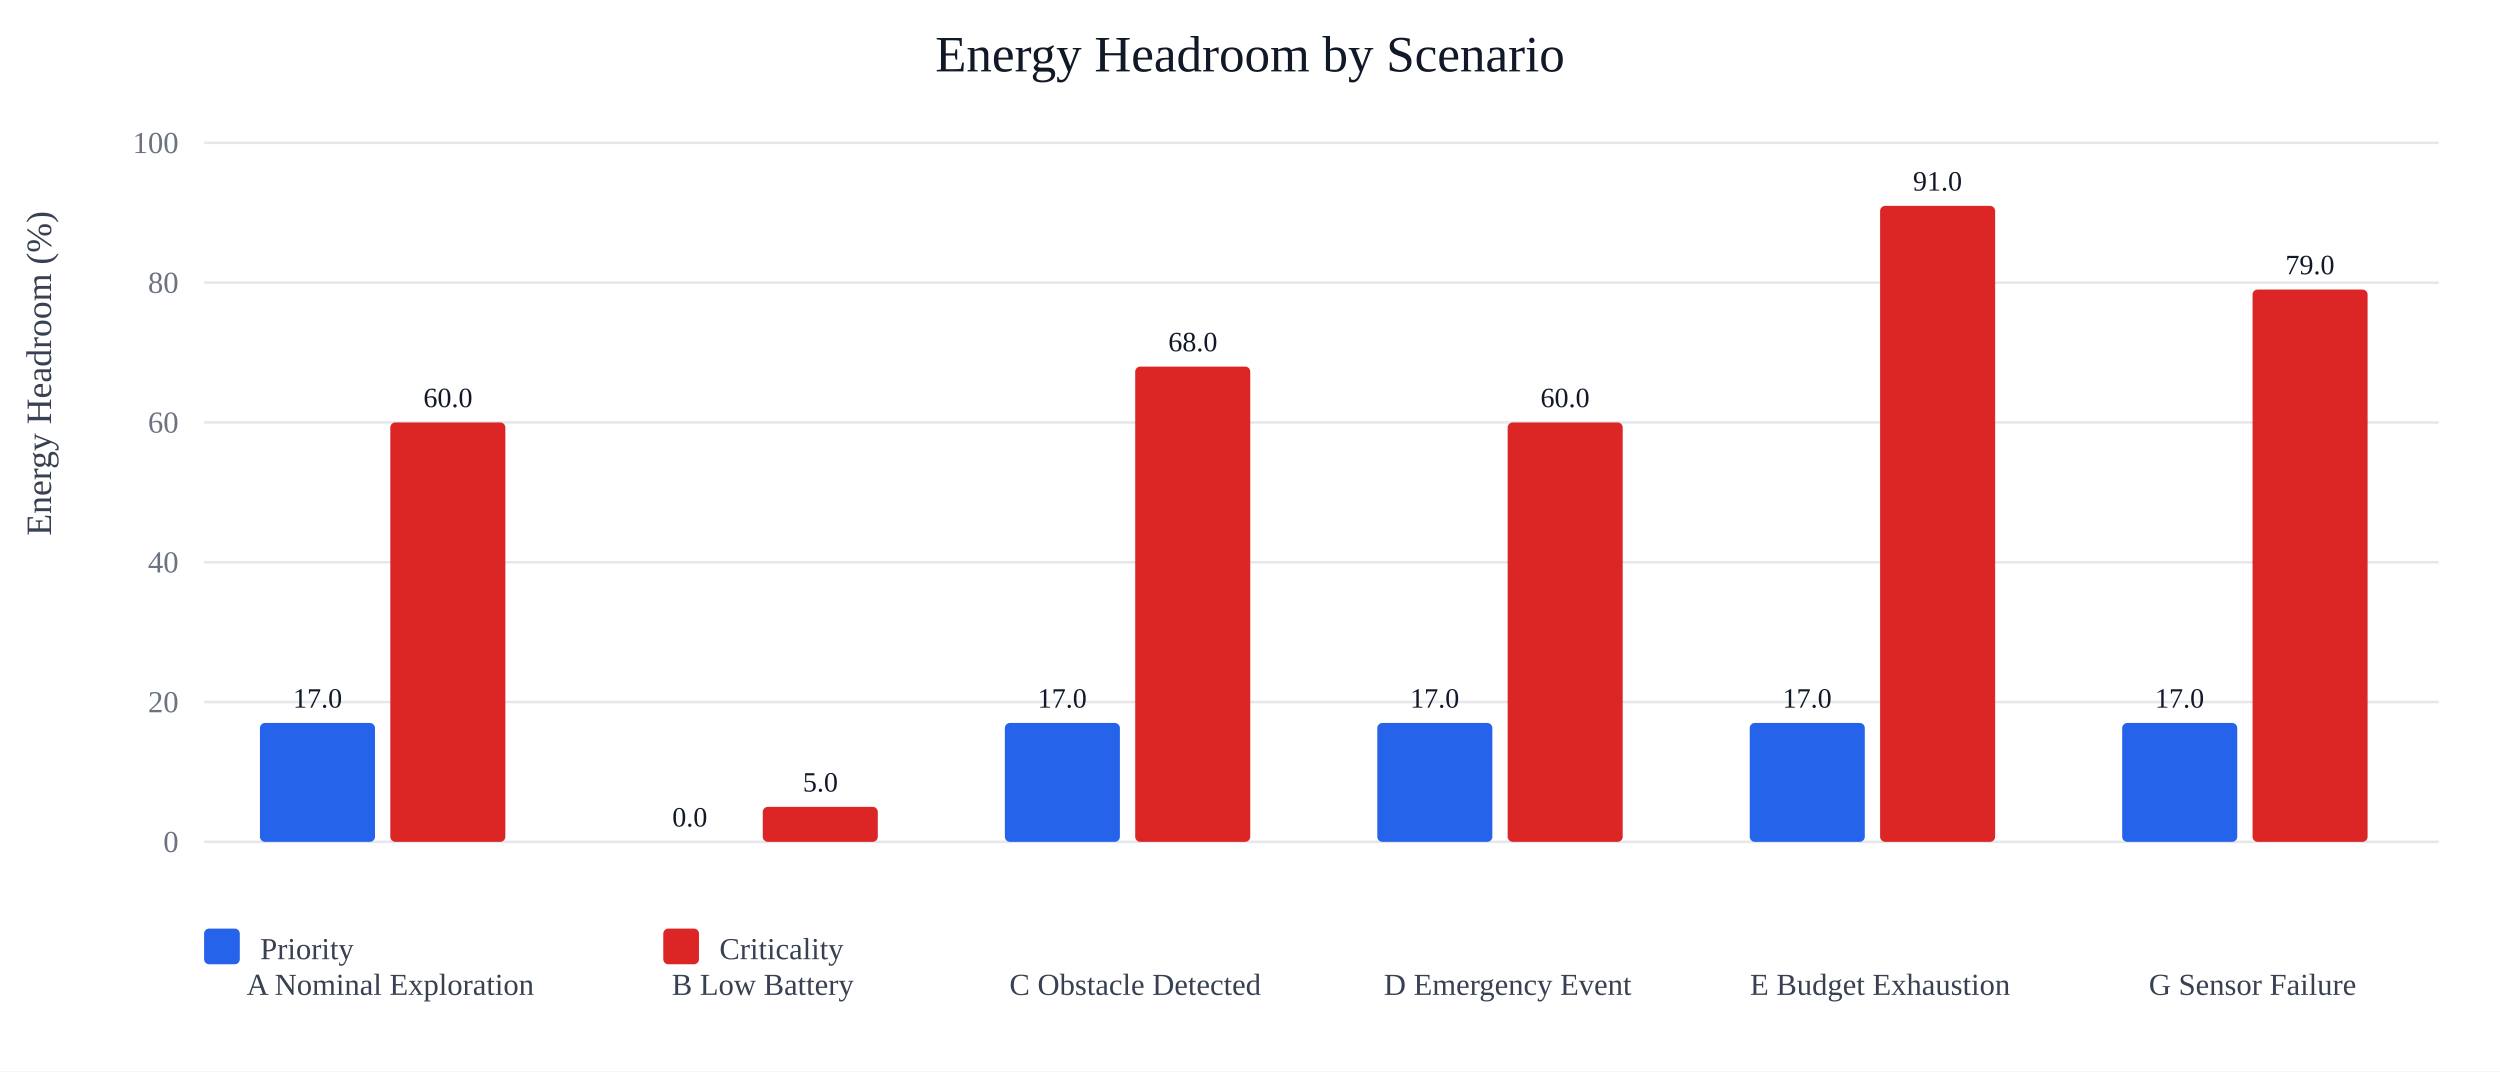
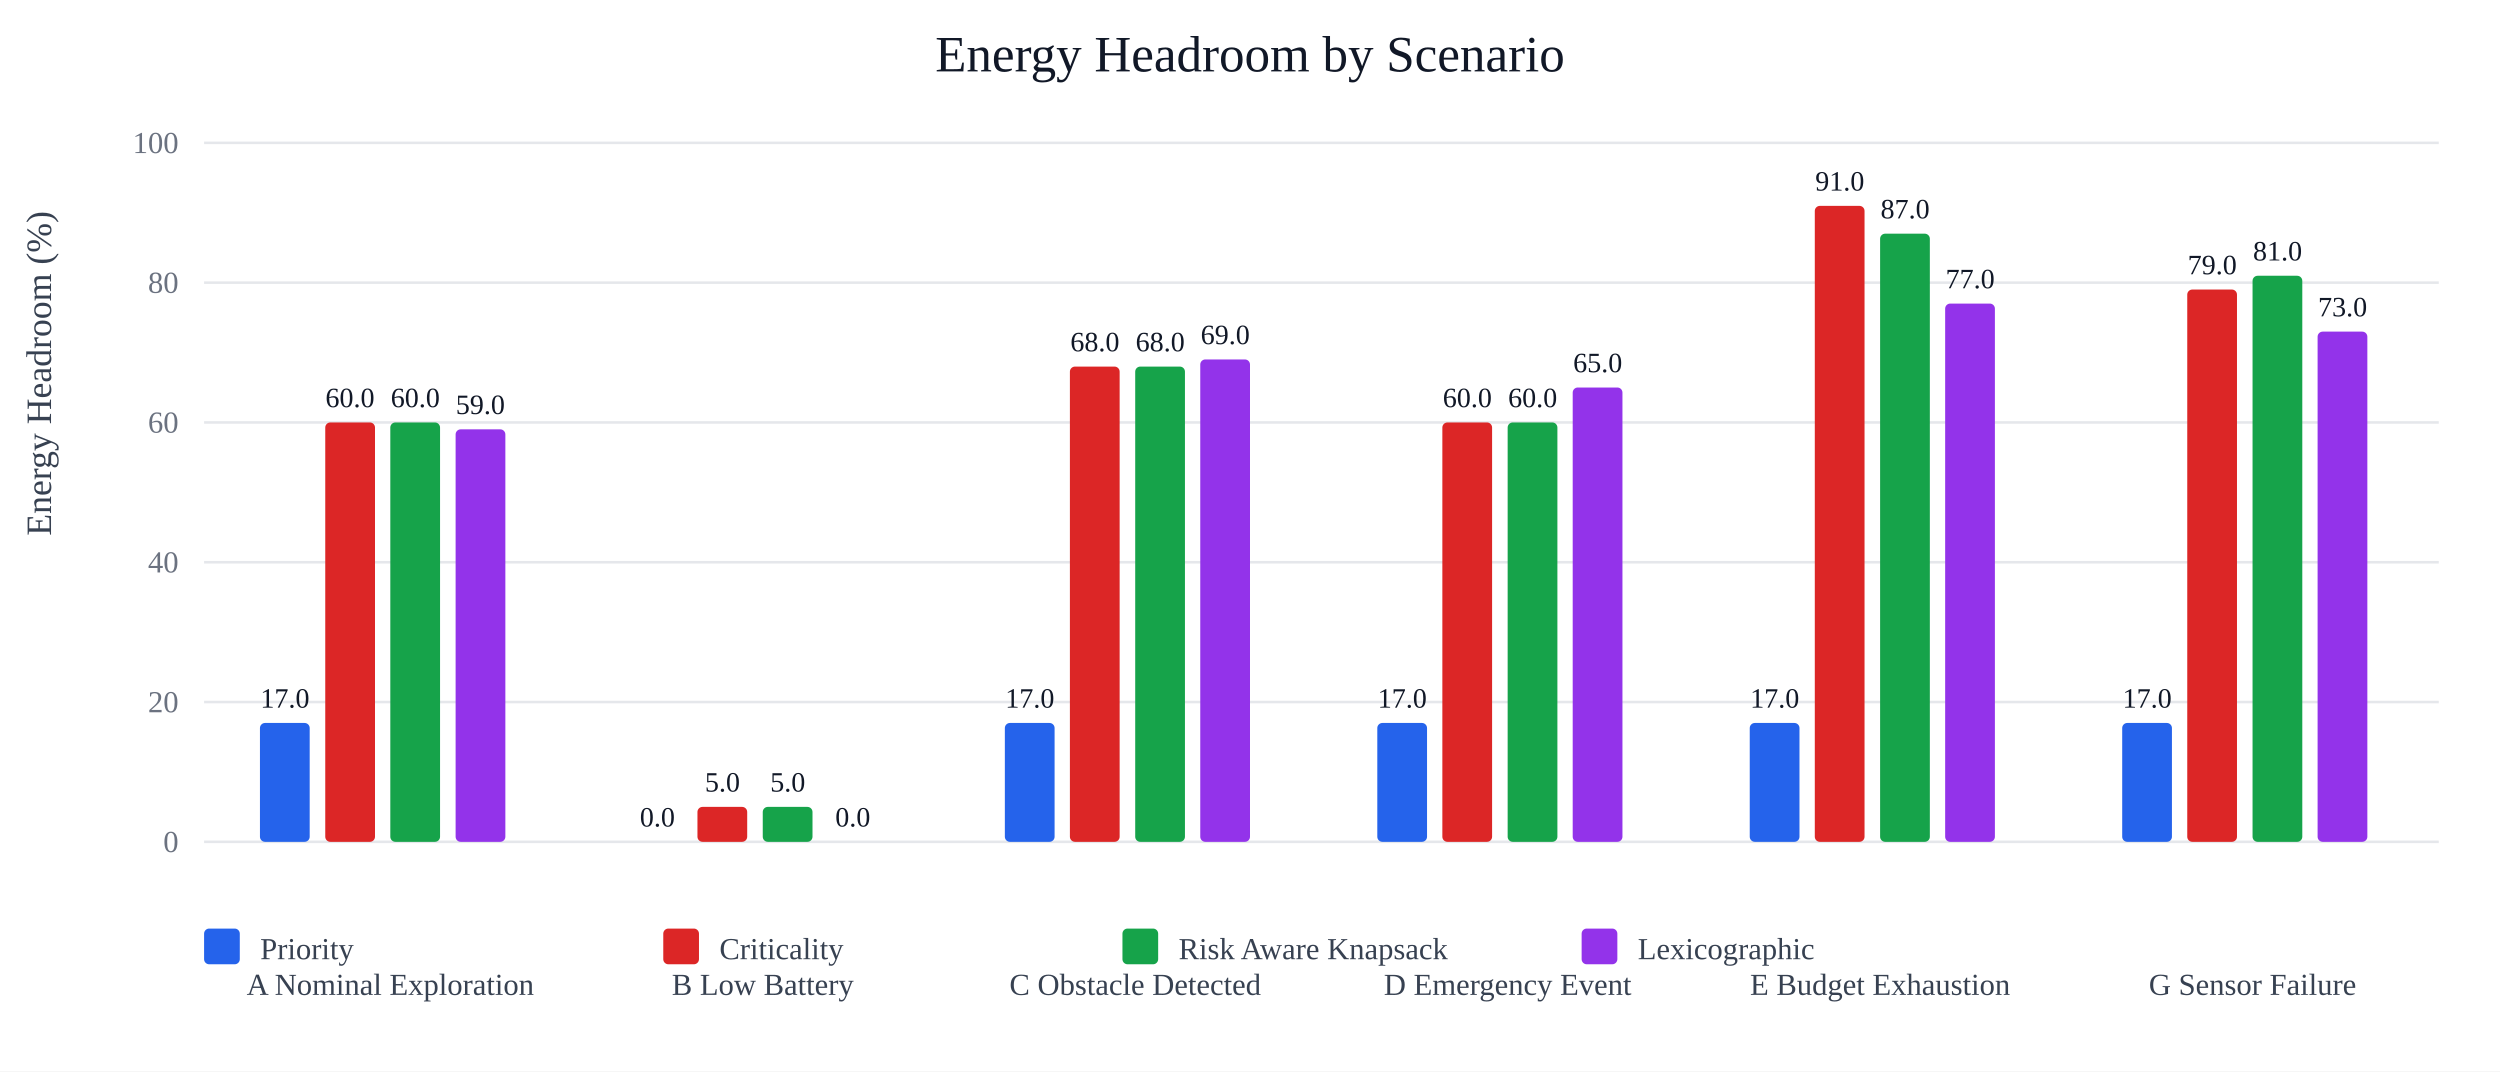
<svg xmlns="http://www.w3.org/2000/svg" width="980" height="420" viewBox="0 0 980 420">
  <rect width="100%" height="100%" fill="#ffffff" />
  <text x="490.0" y="28" font-size="20" text-anchor="middle" fill="#111827">Energy Headroom by Scenario</text>
  <text x="20" y="210.0" font-size="14" transform="rotate(-90 20 210.0)" fill="#374151">Energy Headroom (%)</text>
  <line x1="80" y1="330.0" x2="956" y2="330.0" stroke="#e5e7eb" stroke-width="1" />
  <text x="70" y="334.0" font-size="12" text-anchor="end" fill="#6b7280">0</text>
  <line x1="80" y1="275.2" x2="956" y2="275.2" stroke="#e5e7eb" stroke-width="1" />
  <text x="70" y="279.2" font-size="12" text-anchor="end" fill="#6b7280">20</text>
  <line x1="80" y1="220.4" x2="956" y2="220.4" stroke="#e5e7eb" stroke-width="1" />
  <text x="70" y="224.4" font-size="12" text-anchor="end" fill="#6b7280">40</text>
  <line x1="80" y1="165.6" x2="956" y2="165.6" stroke="#e5e7eb" stroke-width="1" />
  <text x="70" y="169.6" font-size="12" text-anchor="end" fill="#6b7280">60</text>
  <line x1="80" y1="110.8" x2="956" y2="110.8" stroke="#e5e7eb" stroke-width="1" />
  <text x="70" y="114.8" font-size="12" text-anchor="end" fill="#6b7280">80</text>
  <line x1="80" y1="56.0" x2="956" y2="56.0" stroke="#e5e7eb" stroke-width="1" />
  <text x="70" y="60.0" font-size="12" text-anchor="end" fill="#6b7280">100</text>
  <text x="153.0" y="390" font-size="12" text-anchor="middle" fill="#374151">A Nominal Exploration</text>
-   <rect x="101.9" y="283.4" width="45.1" height="46.6" fill="#2563eb" rx="2" />
-   <text x="124.5" y="277.4" font-size="11" text-anchor="middle" fill="#111827">17.0</text>
-   <rect x="153.0" y="165.6" width="45.1" height="164.4" fill="#dc2626" rx="2" />
-   <text x="175.6" y="159.6" font-size="11" text-anchor="middle" fill="#111827">60.0</text>
+   <rect x="101.9" y="283.4" width="19.5" height="46.6" fill="#2563eb" rx="2" />
+   <text x="111.7" y="277.4" font-size="11" text-anchor="middle" fill="#111827">17.0</text>
+   <rect x="127.5" y="165.6" width="19.5" height="164.4" fill="#dc2626" rx="2" />
+   <text x="137.2" y="159.6" font-size="11" text-anchor="middle" fill="#111827">60.0</text>
+   <rect x="153.0" y="165.6" width="19.5" height="164.4" fill="#16a34a" rx="2" />
+   <text x="162.8" y="159.6" font-size="11" text-anchor="middle" fill="#111827">60.0</text>
+   <rect x="178.6" y="168.3" width="19.5" height="161.7" fill="#9333ea" rx="2" />
+   <text x="188.3" y="162.3" font-size="11" text-anchor="middle" fill="#111827">59.0</text>
  <text x="299.0" y="390" font-size="12" text-anchor="middle" fill="#374151">B Low Battery</text>
-   <rect x="247.9" y="330.0" width="45.1" height="0.0" fill="#2563eb" rx="2" />
-   <text x="270.4" y="324.0" font-size="11" text-anchor="middle" fill="#111827">0.0</text>
-   <rect x="299.0" y="316.3" width="45.1" height="13.7" fill="#dc2626" rx="2" />
-   <text x="321.6" y="310.3" font-size="11" text-anchor="middle" fill="#111827">5.0</text>
+   <rect x="247.9" y="330.0" width="19.5" height="0.0" fill="#2563eb" rx="2" />
+   <text x="257.7" y="324.0" font-size="11" text-anchor="middle" fill="#111827">0.0</text>
+   <rect x="273.4" y="316.3" width="19.5" height="13.7" fill="#dc2626" rx="2" />
+   <text x="283.2" y="310.3" font-size="11" text-anchor="middle" fill="#111827">5.0</text>
+   <rect x="299.0" y="316.3" width="19.5" height="13.7" fill="#16a34a" rx="2" />
+   <text x="308.8" y="310.3" font-size="11" text-anchor="middle" fill="#111827">5.0</text>
+   <rect x="324.6" y="330.0" width="19.5" height="0.0" fill="#9333ea" rx="2" />
+   <text x="334.3" y="324.0" font-size="11" text-anchor="middle" fill="#111827">0.0</text>
  <text x="445.0" y="390" font-size="12" text-anchor="middle" fill="#374151">C Obstacle Detected</text>
-   <rect x="393.9" y="283.4" width="45.1" height="46.6" fill="#2563eb" rx="2" />
-   <text x="416.4" y="277.4" font-size="11" text-anchor="middle" fill="#111827">17.0</text>
-   <rect x="445.0" y="143.7" width="45.1" height="186.3" fill="#dc2626" rx="2" />
-   <text x="467.6" y="137.7" font-size="11" text-anchor="middle" fill="#111827">68.0</text>
+   <rect x="393.9" y="283.4" width="19.5" height="46.6" fill="#2563eb" rx="2" />
+   <text x="403.7" y="277.4" font-size="11" text-anchor="middle" fill="#111827">17.0</text>
+   <rect x="419.4" y="143.7" width="19.5" height="186.3" fill="#dc2626" rx="2" />
+   <text x="429.2" y="137.7" font-size="11" text-anchor="middle" fill="#111827">68.0</text>
+   <rect x="445.0" y="143.7" width="19.5" height="186.3" fill="#16a34a" rx="2" />
+   <text x="454.8" y="137.7" font-size="11" text-anchor="middle" fill="#111827">68.0</text>
+   <rect x="470.5" y="140.9" width="19.5" height="189.1" fill="#9333ea" rx="2" />
+   <text x="480.3" y="134.9" font-size="11" text-anchor="middle" fill="#111827">69.0</text>
  <text x="591.0" y="390" font-size="12" text-anchor="middle" fill="#374151">D Emergency Event</text>
-   <rect x="539.9" y="283.4" width="45.1" height="46.6" fill="#2563eb" rx="2" />
-   <text x="562.4" y="277.4" font-size="11" text-anchor="middle" fill="#111827">17.0</text>
-   <rect x="591.0" y="165.6" width="45.1" height="164.4" fill="#dc2626" rx="2" />
-   <text x="613.5" y="159.6" font-size="11" text-anchor="middle" fill="#111827">60.0</text>
+   <rect x="539.9" y="283.4" width="19.5" height="46.6" fill="#2563eb" rx="2" />
+   <text x="549.7" y="277.4" font-size="11" text-anchor="middle" fill="#111827">17.0</text>
+   <rect x="565.4" y="165.6" width="19.5" height="164.4" fill="#dc2626" rx="2" />
+   <text x="575.2" y="159.6" font-size="11" text-anchor="middle" fill="#111827">60.0</text>
+   <rect x="591.0" y="165.6" width="19.5" height="164.4" fill="#16a34a" rx="2" />
+   <text x="600.8" y="159.6" font-size="11" text-anchor="middle" fill="#111827">60.0</text>
+   <rect x="616.5" y="151.9" width="19.5" height="178.1" fill="#9333ea" rx="2" />
+   <text x="626.3" y="145.9" font-size="11" text-anchor="middle" fill="#111827">65.0</text>
  <text x="737.0" y="390" font-size="12" text-anchor="middle" fill="#374151">E Budget Exhaustion</text>
-   <rect x="685.9" y="283.4" width="45.1" height="46.6" fill="#2563eb" rx="2" />
-   <text x="708.4" y="277.4" font-size="11" text-anchor="middle" fill="#111827">17.0</text>
-   <rect x="737.0" y="80.7" width="45.1" height="249.3" fill="#dc2626" rx="2" />
-   <text x="759.5" y="74.7" font-size="11" text-anchor="middle" fill="#111827">91.0</text>
+   <rect x="685.9" y="283.4" width="19.5" height="46.6" fill="#2563eb" rx="2" />
+   <text x="695.7" y="277.4" font-size="11" text-anchor="middle" fill="#111827">17.0</text>
+   <rect x="711.4" y="80.7" width="19.5" height="249.3" fill="#dc2626" rx="2" />
+   <text x="721.2" y="74.7" font-size="11" text-anchor="middle" fill="#111827">91.0</text>
+   <rect x="737.0" y="91.6" width="19.5" height="238.4" fill="#16a34a" rx="2" />
+   <text x="746.8" y="85.6" font-size="11" text-anchor="middle" fill="#111827">87.0</text>
+   <rect x="762.5" y="119.0" width="19.5" height="211.0" fill="#9333ea" rx="2" />
+   <text x="772.3" y="113.0" font-size="11" text-anchor="middle" fill="#111827">77.0</text>
  <text x="883.0" y="390" font-size="12" text-anchor="middle" fill="#374151">G Sensor Failure</text>
-   <rect x="831.9" y="283.4" width="45.1" height="46.6" fill="#2563eb" rx="2" />
-   <text x="854.4" y="277.4" font-size="11" text-anchor="middle" fill="#111827">17.0</text>
-   <rect x="883.0" y="113.5" width="45.1" height="216.5" fill="#dc2626" rx="2" />
-   <text x="905.5" y="107.5" font-size="11" text-anchor="middle" fill="#111827">79.0</text>
+   <rect x="831.9" y="283.4" width="19.5" height="46.6" fill="#2563eb" rx="2" />
+   <text x="841.7" y="277.4" font-size="11" text-anchor="middle" fill="#111827">17.0</text>
+   <rect x="857.4" y="113.5" width="19.5" height="216.5" fill="#dc2626" rx="2" />
+   <text x="867.2" y="107.5" font-size="11" text-anchor="middle" fill="#111827">79.0</text>
+   <rect x="883.0" y="108.1" width="19.5" height="221.9" fill="#16a34a" rx="2" />
+   <text x="892.8" y="102.1" font-size="11" text-anchor="middle" fill="#111827">81.0</text>
+   <rect x="908.5" y="130.0" width="19.5" height="200.0" fill="#9333ea" rx="2" />
+   <text x="918.3" y="124.0" font-size="11" text-anchor="middle" fill="#111827">73.0</text>
  <rect x="80" y="364" width="14" height="14" fill="#2563eb" rx="2" />
  <text x="102" y="376" font-size="12" fill="#374151">Priority</text>
  <rect x="260" y="364" width="14" height="14" fill="#dc2626" rx="2" />
  <text x="282" y="376" font-size="12" fill="#374151">Criticality</text>
+   <rect x="440" y="364" width="14" height="14" fill="#16a34a" rx="2" />
+   <text x="462" y="376" font-size="12" fill="#374151">Risk Aware Knapsack</text>
+   <rect x="620" y="364" width="14" height="14" fill="#9333ea" rx="2" />
+   <text x="642" y="376" font-size="12" fill="#374151">Lexicographic</text>
</svg>
